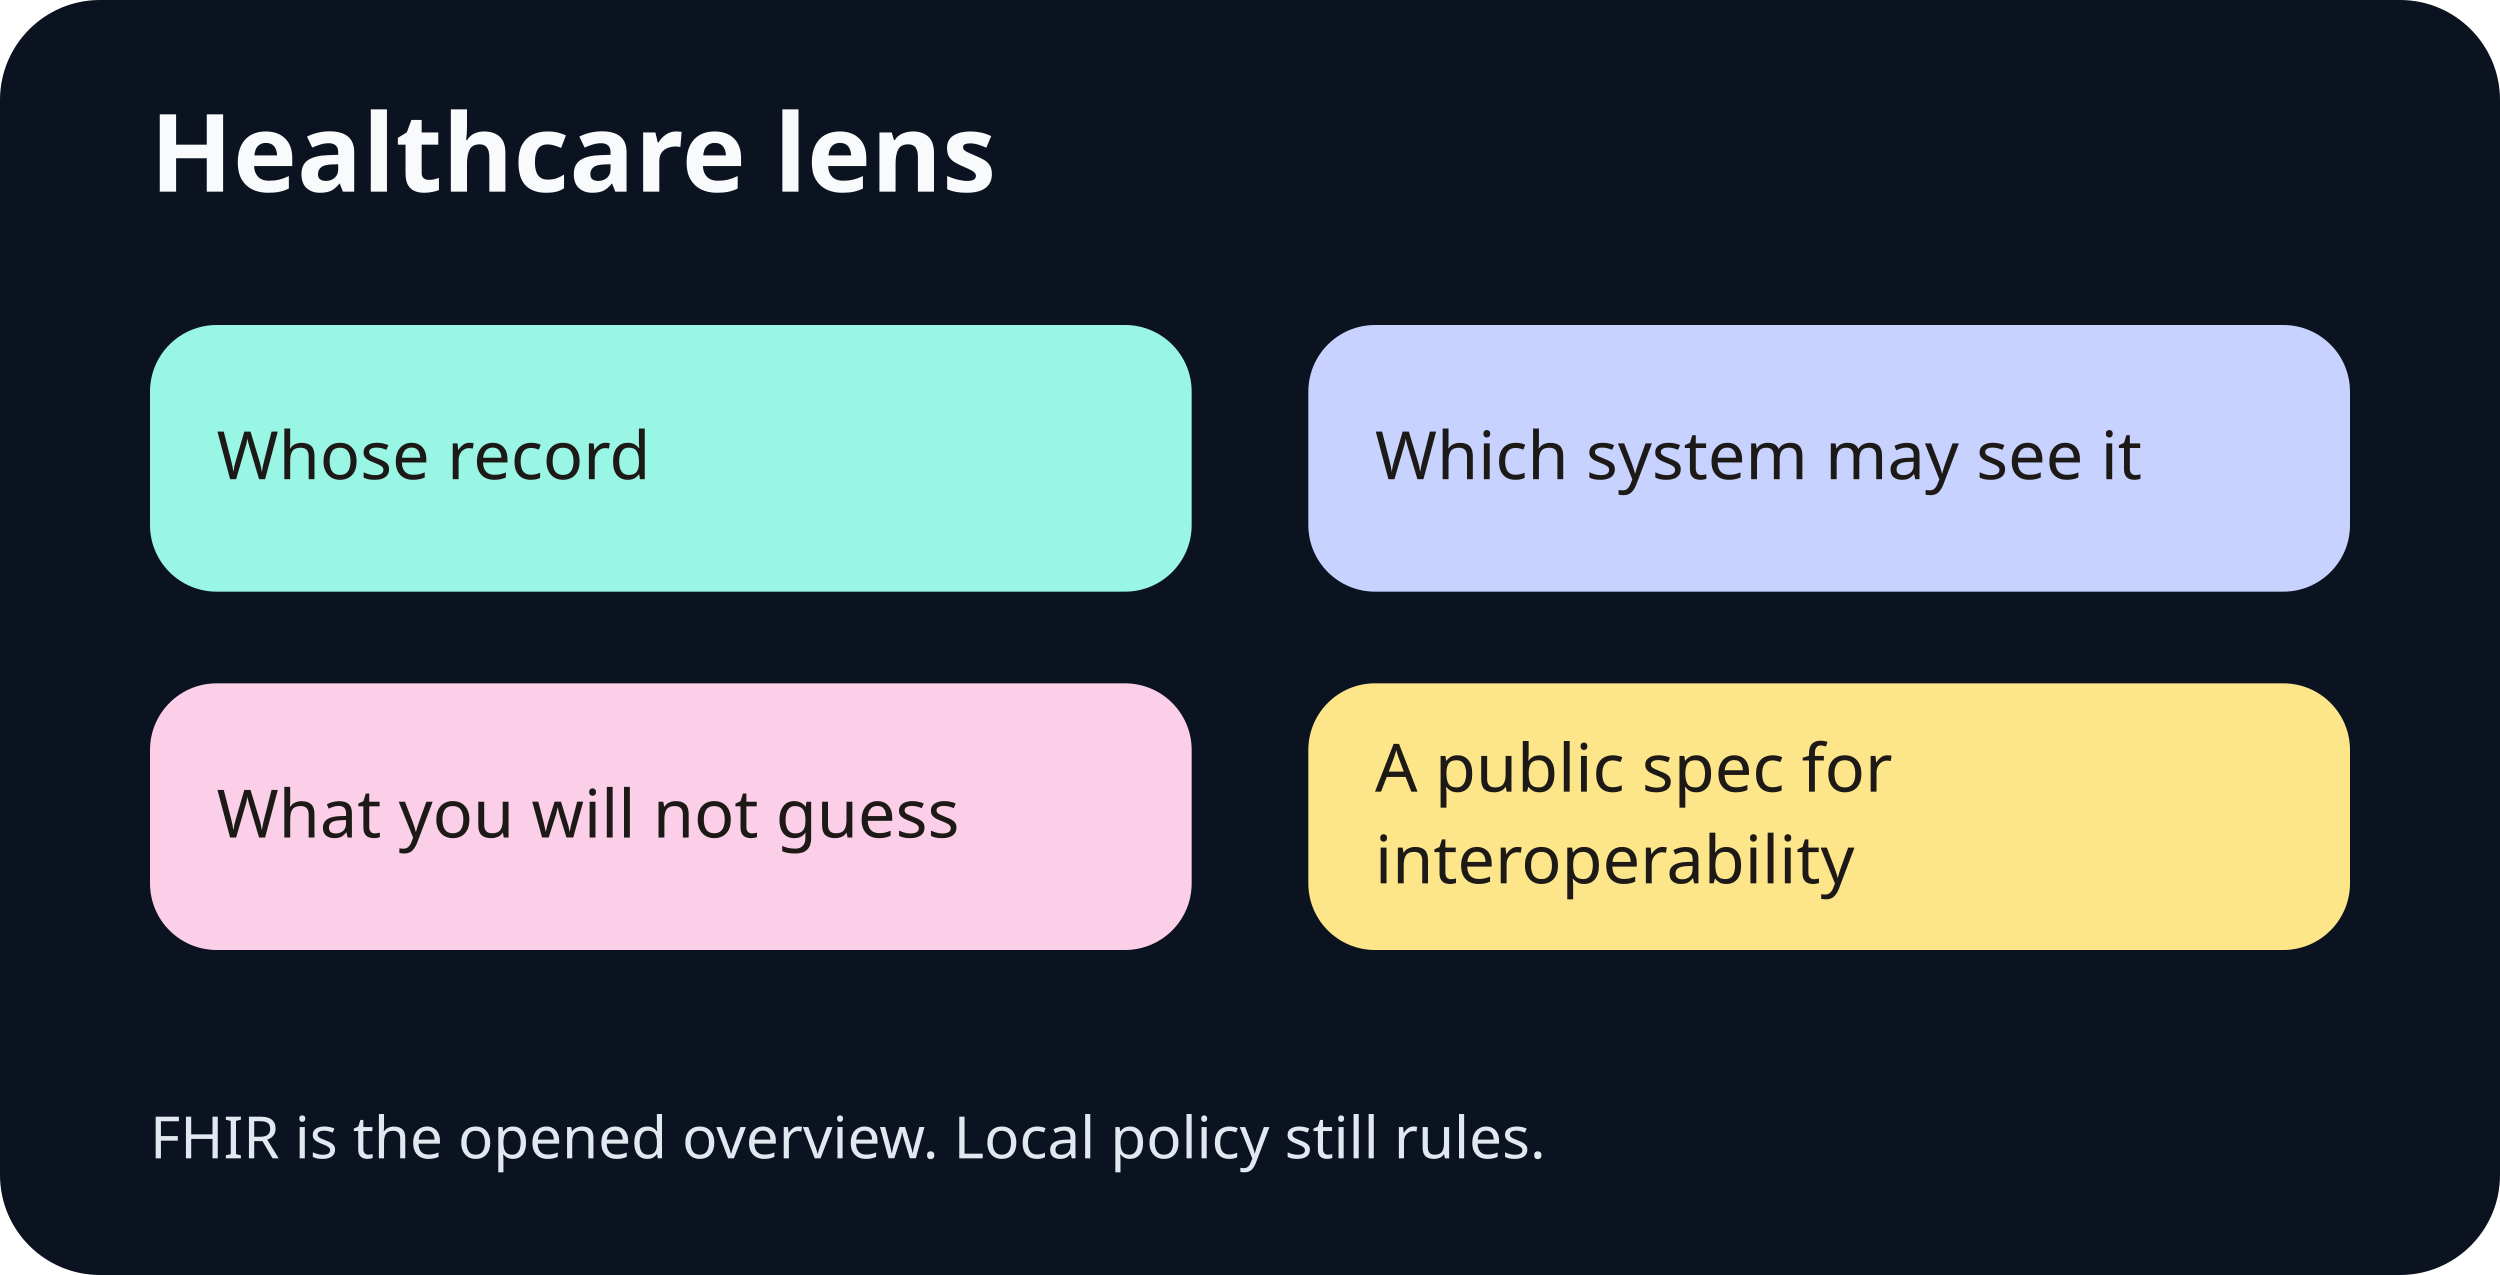
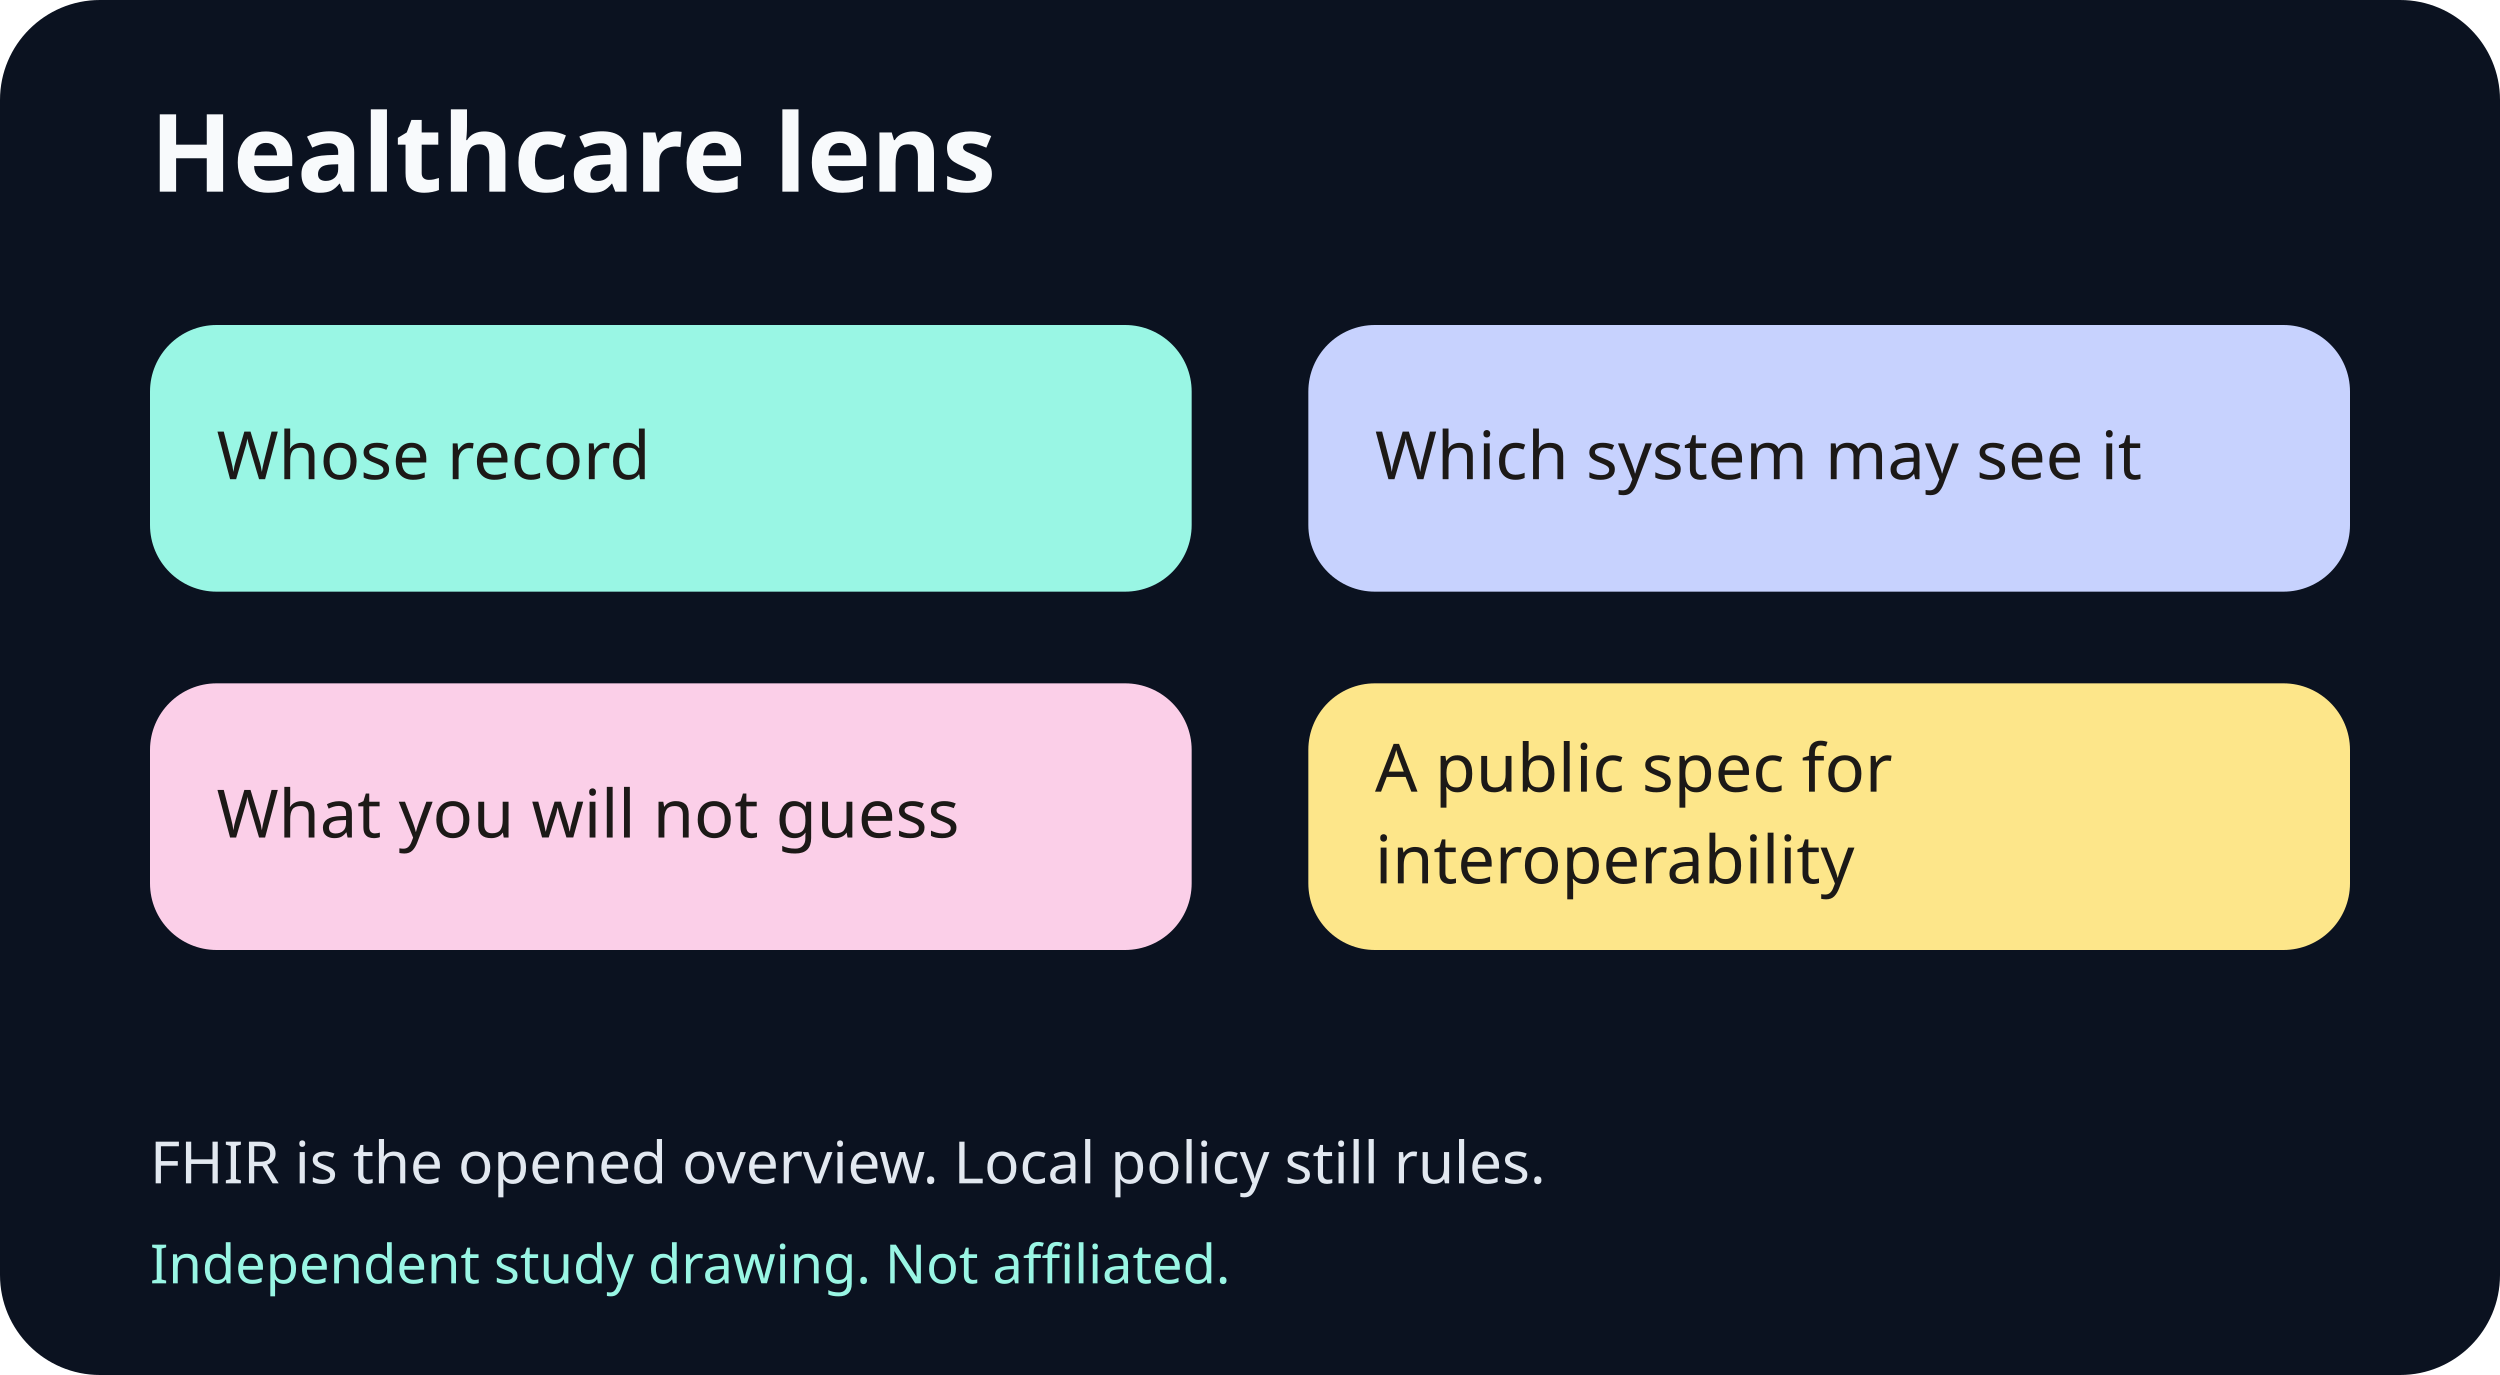
- <svg xmlns="http://www.w3.org/2000/svg" viewBox="0 0 600 306" role="img">
+ <svg xmlns="http://www.w3.org/2000/svg" viewBox="0 0 600 330" role="img">
  <style>
@keyframes baPulse { 50% { opacity: 0.78 } }
.ba-box { animation: baPulse 2.8s ease-in-out infinite; transform-box: fill-box; transform-origin: center; }
@media (prefers-reduced-motion: reduce) { .ba-box { animation: none } }
</style>
  <rect width="100%" height="100%" rx="24" fill="#0b1220" />
  <text x="36" y="46" fill="#f8fafc" font-family="Segoe UI, sans-serif" font-size="26" font-weight="700">Healthcare lens</text>
  <rect class="ba-box" x="36" y="78" width="250" height="64" rx="16" fill="#99f6e4" />
  <text x="52" y="115.0" fill="#1c1917" font-family="Segoe UI, sans-serif" font-size="16">Whose record</text>
  <rect class="ba-box" x="314" y="78" width="250" height="64" rx="16" fill="#c7d2fe" />
  <text x="330" y="115.0" fill="#1c1917" font-family="Segoe UI, sans-serif" font-size="16">Which system may see it</text>
  <rect class="ba-box" x="36" y="164" width="250" height="64" rx="16" fill="#fbcfe8" />
  <text x="52" y="201.0" fill="#1c1917" font-family="Segoe UI, sans-serif" font-size="16">What you will not guess</text>
  <rect class="ba-box" x="314" y="164" width="250" height="64" rx="16" fill="#fde68a" />
  <text x="330" y="190.0" fill="#1c1917" font-family="Segoe UI, sans-serif" font-size="16">A public spec for</text>
  <text x="330" y="212.0" fill="#1c1917" font-family="Segoe UI, sans-serif" font-size="16">interoperability</text>
-   <text x="36" y="278" fill="#e2e8f0" font-family="Segoe UI, sans-serif" font-size="14">FHIR is the opened overview. Local policy still rules.</text>
+   <text x="36" y="284" fill="#e2e8f0" font-family="Segoe UI, sans-serif" font-size="14">FHIR is the opened overview. Local policy still rules.</text>
+   <text x="36" y="308" fill="#99f6e4" font-family="Segoe UI, sans-serif" font-size="13">Independent study drawing. Not affiliated.</text>
</svg>
